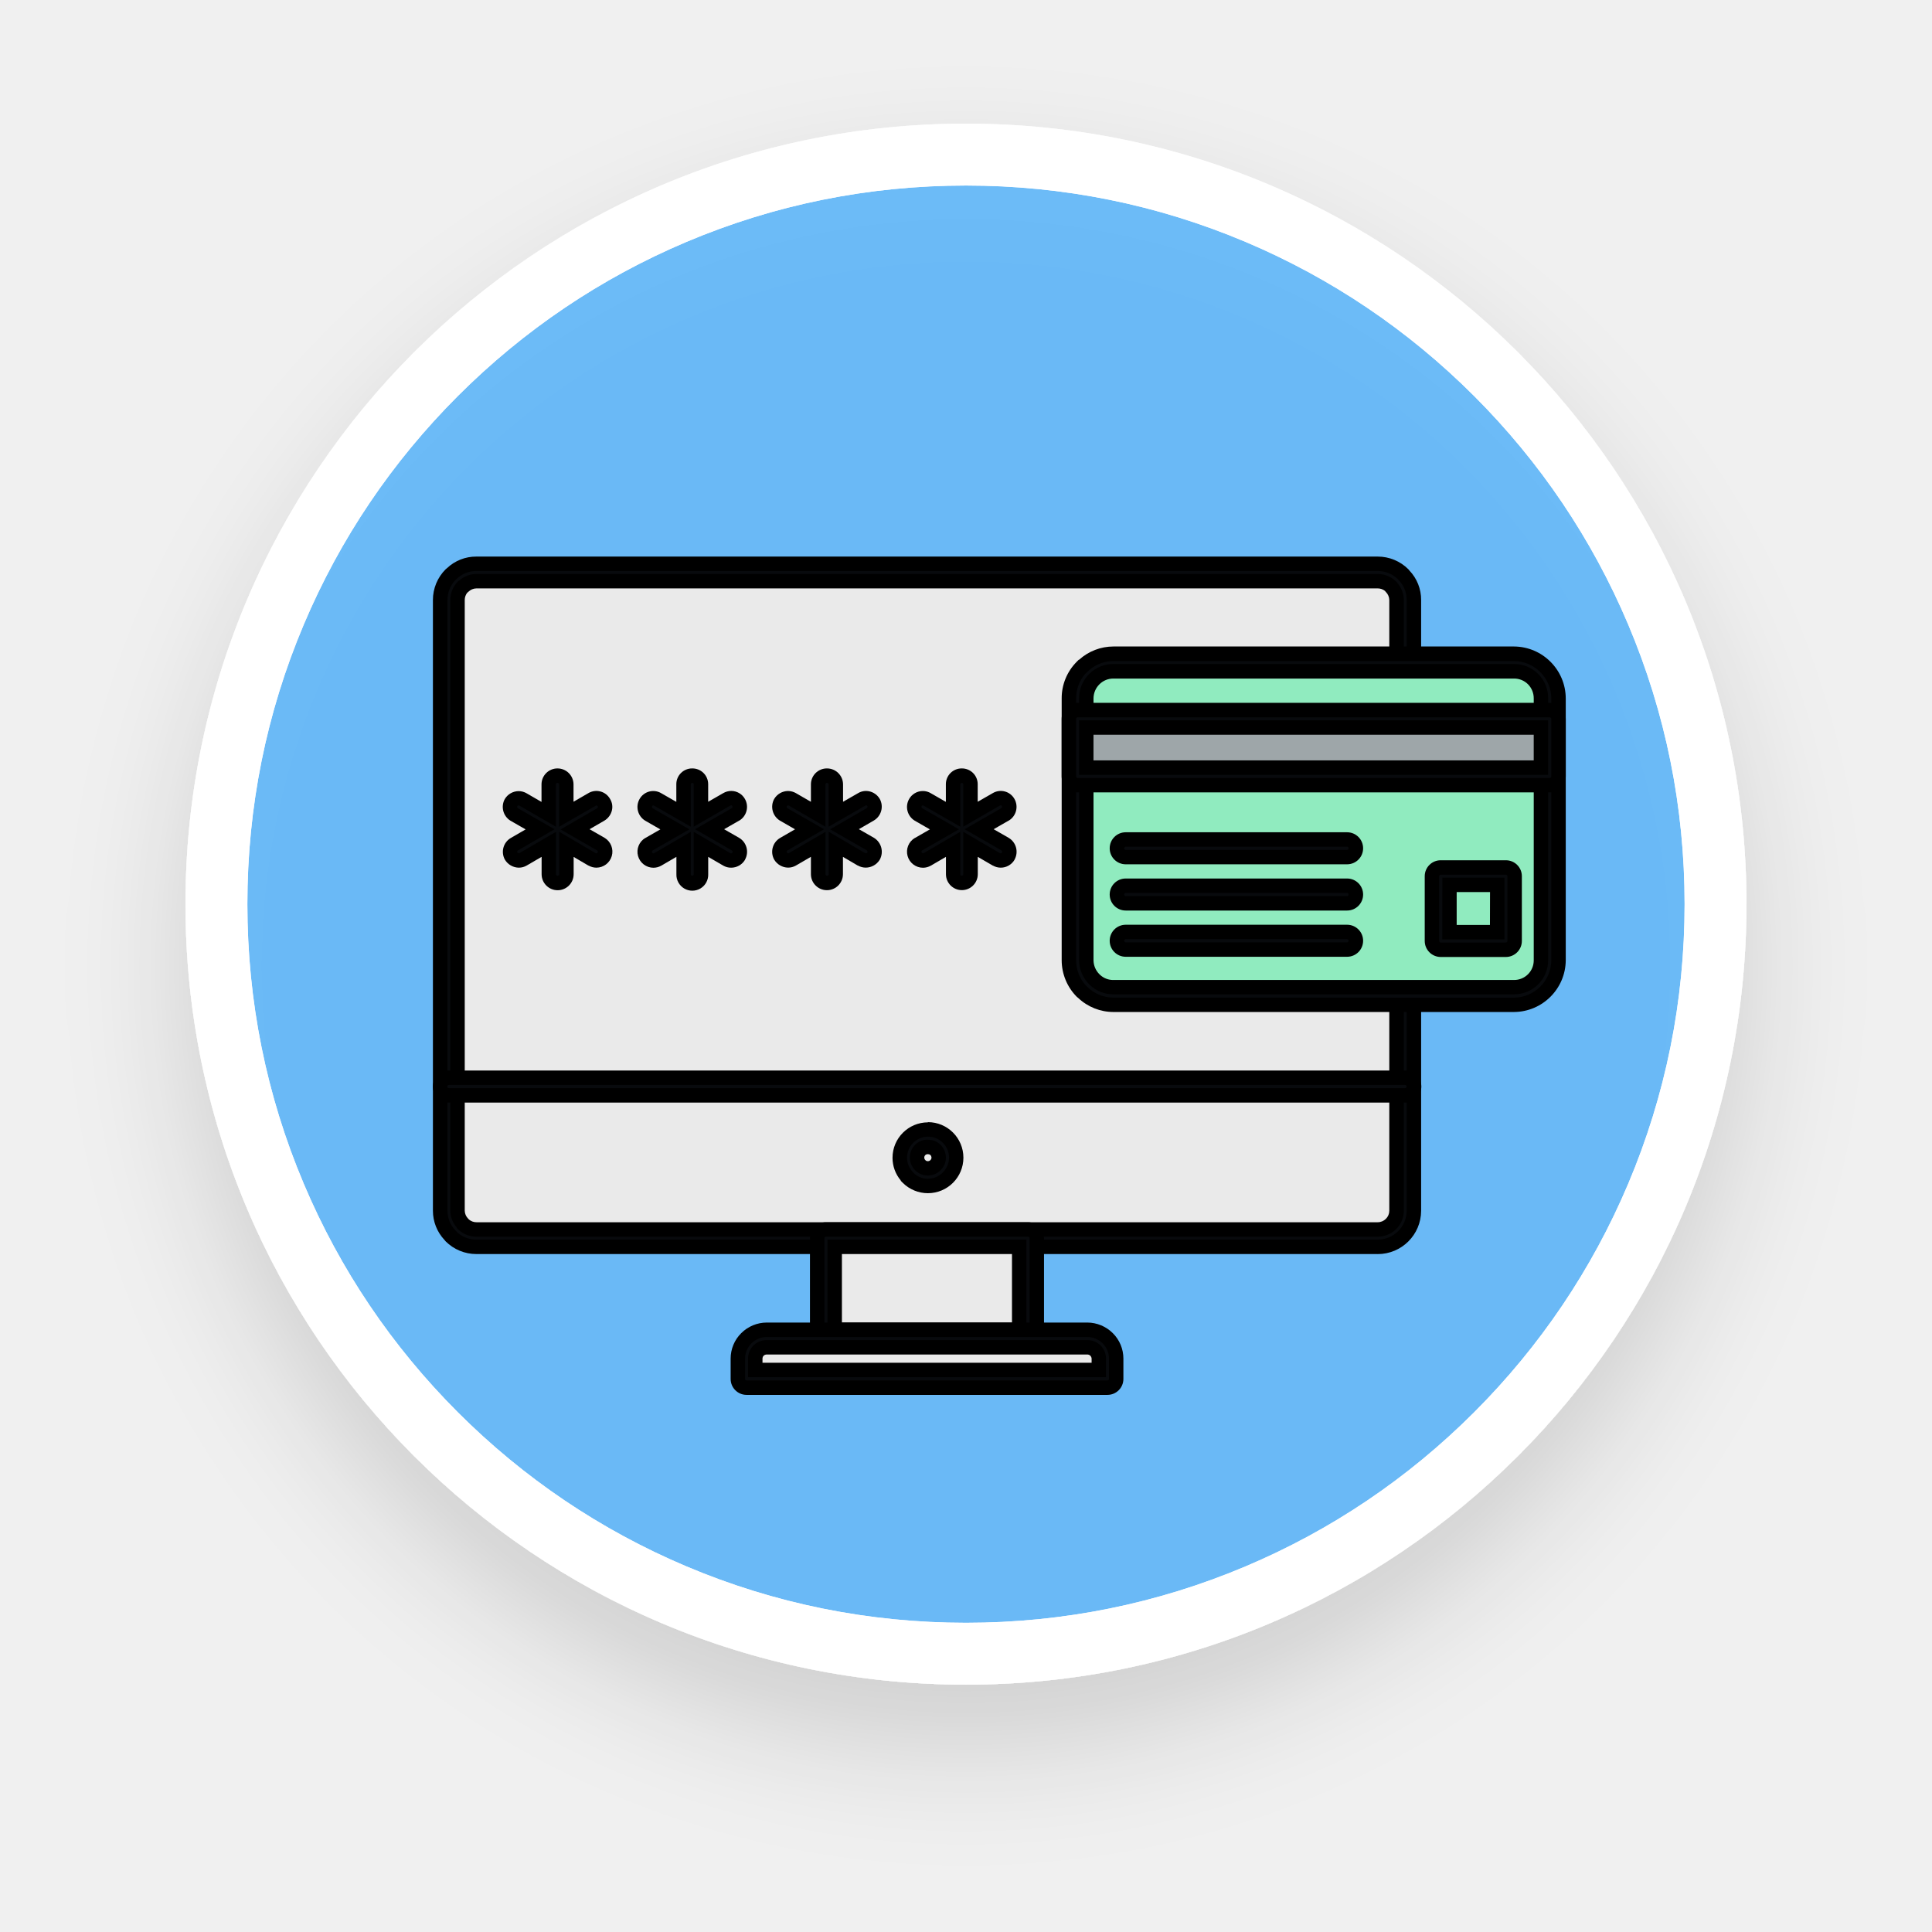
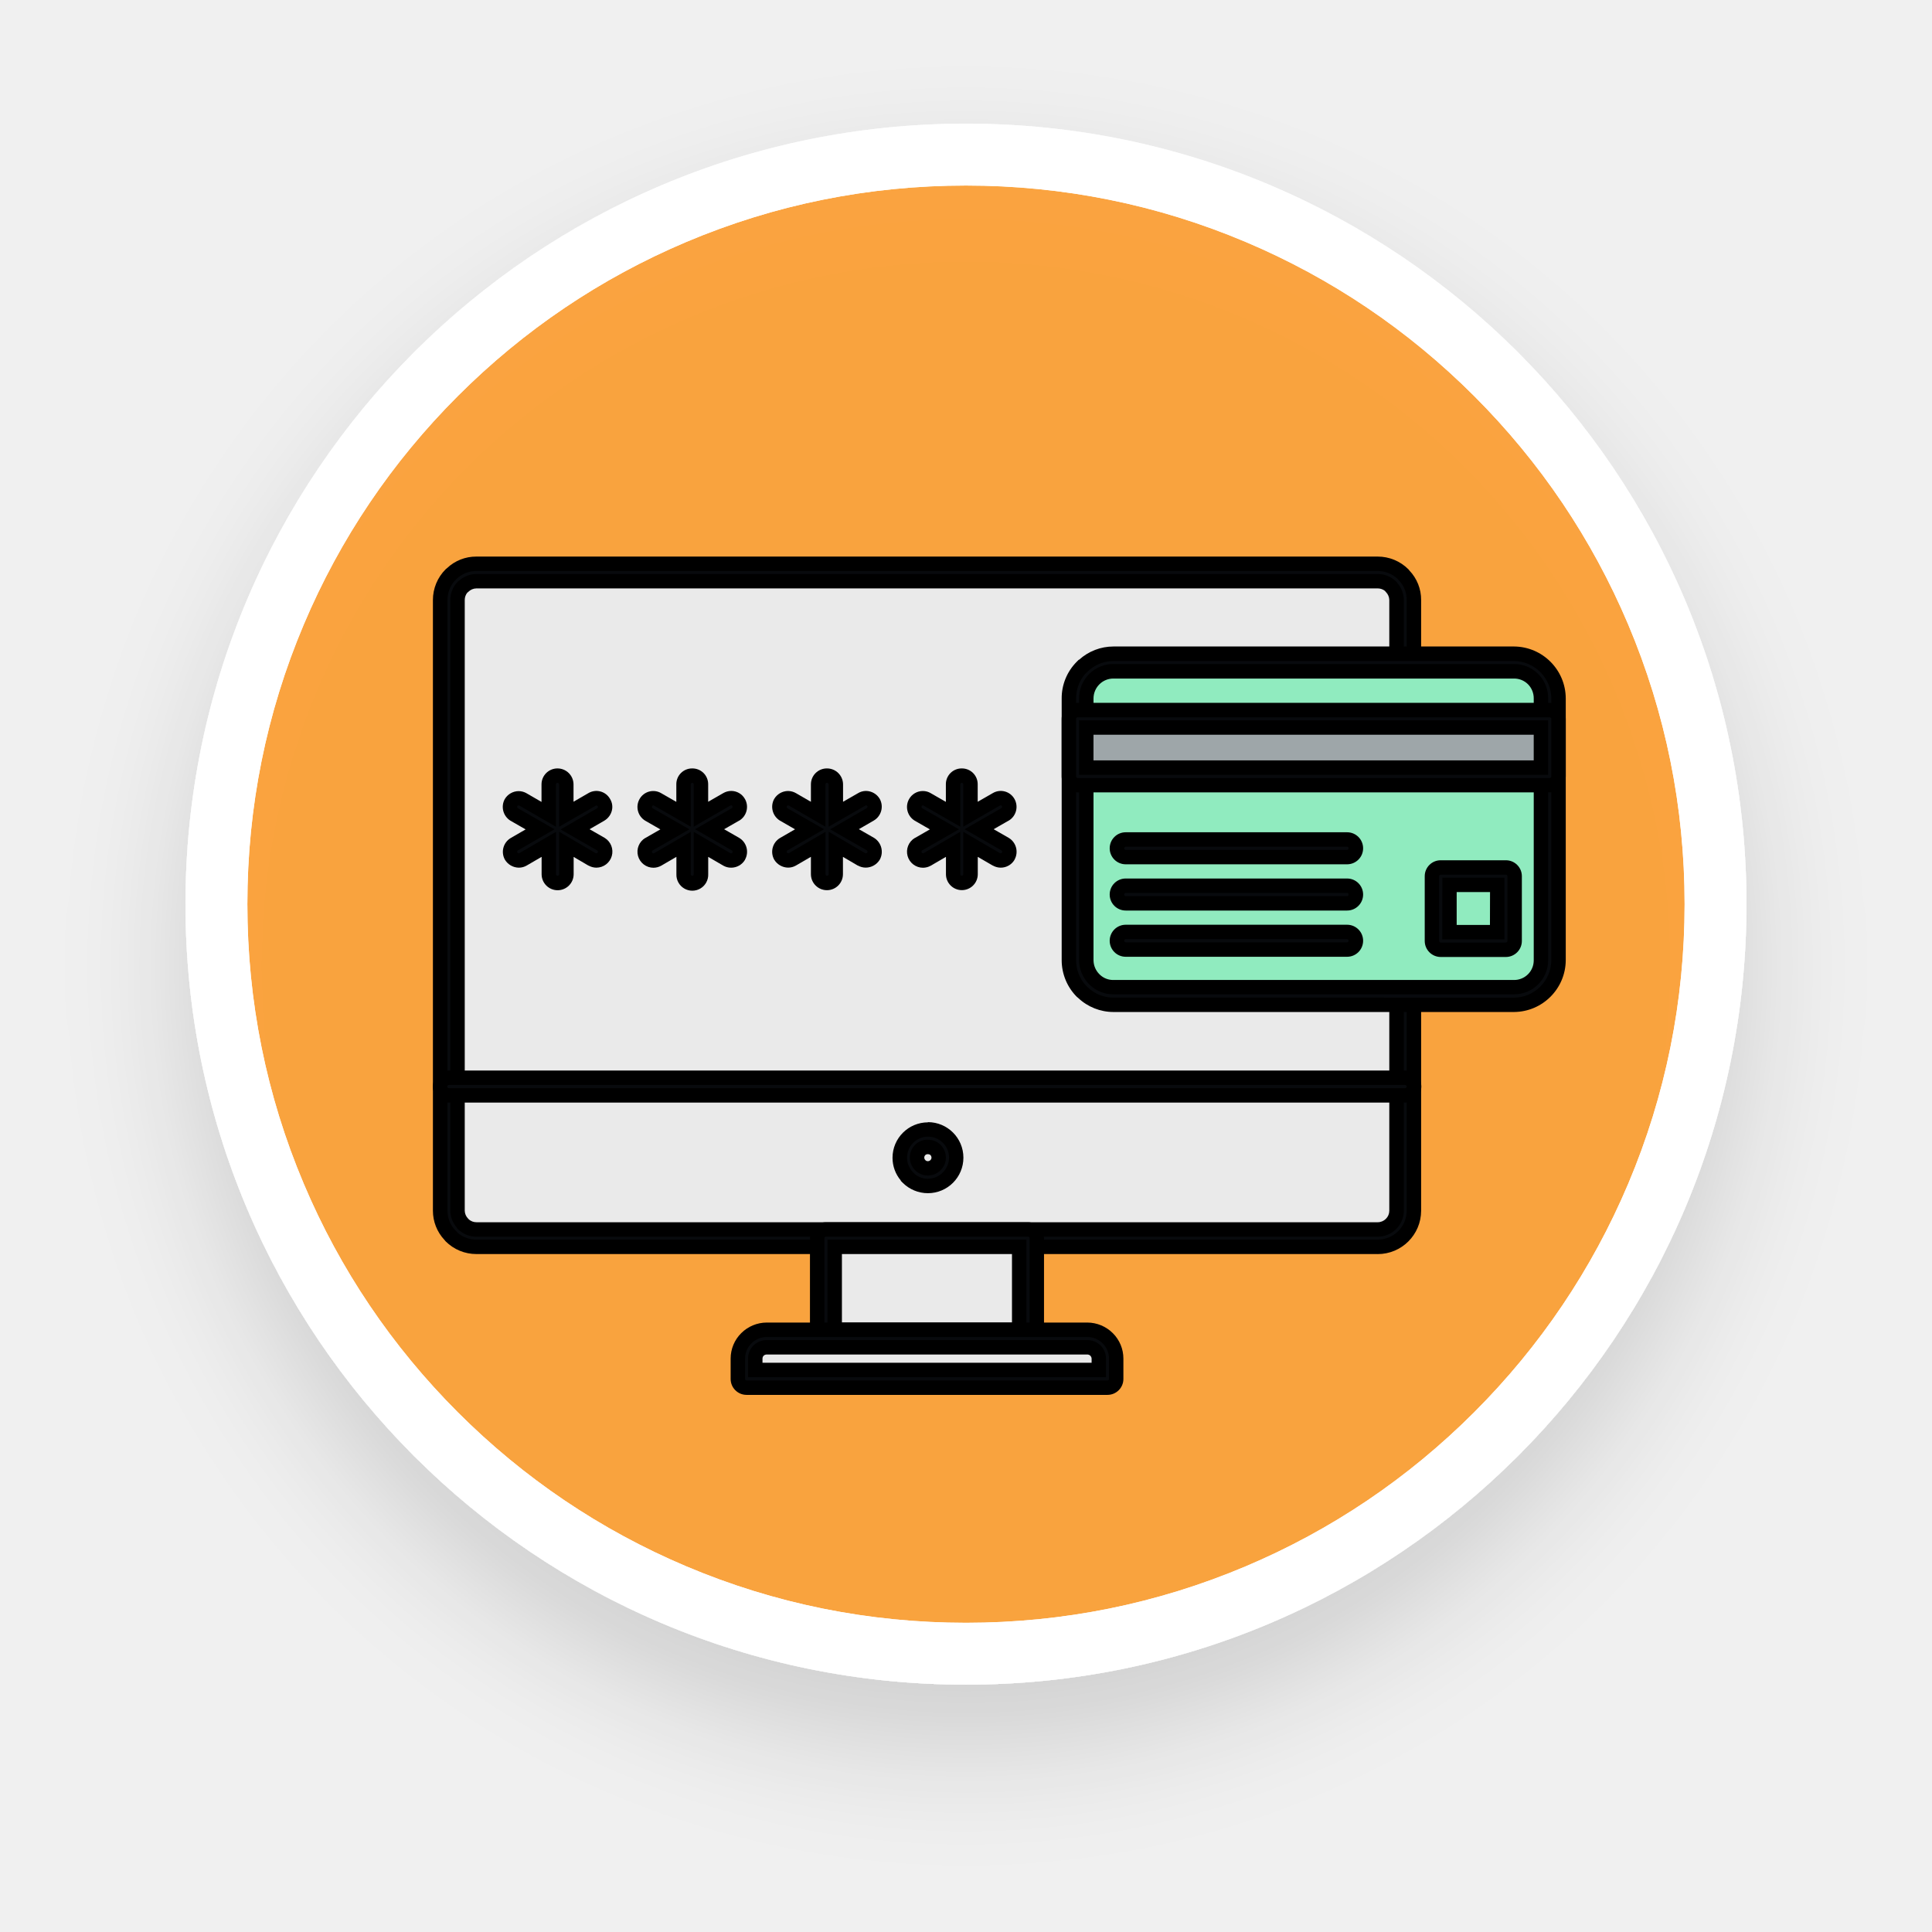
<svg xmlns="http://www.w3.org/2000/svg" width="93.722" height="93.723" viewBox="0 0 93.722 93.723">
  <defs>
-     <filter id="Trazado_874925" x="0" y="0" width="93.722" height="93.723" filterUnits="userSpaceOnUse">
+     <filter id="Path_874925" x="0" y="0" width="93.722" height="93.723" filterUnits="userSpaceOnUse">
      <feOffset dy="3" input="SourceAlpha" />
      <feGaussianBlur stdDeviation="3" result="blur" />
      <feFlood flood-opacity="0.161" />
      <feComposite operator="in" in2="blur" />
      <feComposite in="SourceGraphic" />
    </filter>
  </defs>
-   <g id="Grupo_1114777" data-name="Grupo 1114777" transform="translate(-1080.051 -13184)">
-     <g id="Grupo_1114791" data-name="Grupo 1114791">
-       <g id="Grupo_1112926" data-name="Grupo 1112926" transform="translate(1089.051 13190)">
-         <g id="Grupo_1109835" data-name="Grupo 1109835" transform="translate(0 0)">
-           <g id="Grupo_1107913" data-name="Grupo 1107913" transform="translate(0 0)">
-             <g transform="matrix(1, 0, 0, 1, -9, -6)" filter="url(#Trazado_874925)">
-               <g id="Trazado_874925-2" data-name="Trazado 874925" transform="translate(9 6)" fill="#5ab4f9" opacity="0.859">
+   <g id="Group_1114777" data-name="Group 1114777" transform="translate(-1080.051 -13184)">
+     <g id="Group_1114791" data-name="Group 1114791">
+       <g id="Group_1112926" data-name="Group 1112926" transform="translate(1089.051 13190)">
+         <g id="Group_1109835" data-name="Group 1109835" transform="translate(0 0)">
+           <g id="Group_1107913" data-name="Group 1107913" transform="translate(0 0)">
+             <g transform="matrix(1, 0, 0, 1, -9, -6)" filter="url(#Path_874925)">
+               <g id="Path_874925-2" data-name="Path 874925" transform="translate(9 6)" fill="#fd9826" opacity="0.859">
                <path d="M 37.861 74.223 C 32.952 74.223 28.19 73.261 23.708 71.366 C 19.378 69.534 15.49 66.912 12.15 63.573 C 8.81 60.233 6.188 56.344 4.357 52.014 C 2.461 47.533 1.5 42.771 1.5 37.861 C 1.5 32.952 2.461 28.19 4.357 23.708 C 6.188 19.378 8.81 15.49 12.15 12.15 C 15.49 8.81 19.378 6.188 23.708 4.357 C 28.19 2.461 32.952 1.5 37.861 1.5 C 42.77 1.5 47.532 2.461 52.014 4.357 C 56.344 6.188 60.232 8.81 63.572 12.15 C 66.912 15.49 69.534 19.378 71.365 23.708 C 73.261 28.19 74.222 32.952 74.222 37.861 C 74.222 42.771 73.261 47.533 71.365 52.014 C 69.534 56.344 66.912 60.233 63.572 63.573 C 60.232 66.912 56.344 69.534 52.014 71.366 C 47.532 73.261 42.77 74.223 37.861 74.223 Z" stroke="none" />
                <path d="M 37.861 3 C 33.153 3 28.588 3.921 24.292 5.738 C 20.142 7.494 16.413 10.008 13.211 13.211 C 10.008 16.413 7.494 20.142 5.738 24.292 C 3.921 28.588 3 33.154 3 37.861 C 3 42.569 3.921 47.134 5.738 51.43 C 7.494 55.581 10.008 59.309 13.211 62.512 C 16.413 65.715 20.142 68.229 24.292 69.984 C 28.588 71.801 33.153 72.723 37.861 72.723 C 42.569 72.723 47.134 71.801 51.43 69.984 C 55.58 68.229 59.309 65.715 62.511 62.512 C 65.714 59.309 68.228 55.581 69.984 51.43 C 71.801 47.134 72.722 42.569 72.722 37.861 C 72.722 33.154 71.801 28.588 69.984 24.292 C 68.228 20.142 65.714 16.413 62.511 13.211 C 59.309 10.008 55.58 7.494 51.43 5.738 C 47.134 3.921 42.569 3 37.861 3 M 37.861 7.62939453125e-06 C 58.771 7.62939453125e-06 75.722 16.951 75.722 37.861 L 75.722 37.861 C 75.722 58.772 58.771 75.723 37.861 75.723 C 16.951 75.723 -7.62939453125e-06 58.772 -7.62939453125e-06 37.861 L -7.62939453125e-06 37.861 C -7.62939453125e-06 16.951 16.951 7.62939453125e-06 37.861 7.62939453125e-06 Z" stroke="none" fill="#fff" />
              </g>
            </g>
-             <g id="Trazado_874923" data-name="Trazado 874923" transform="translate(0 0)" fill="none">
+             <g id="Path_874923" data-name="Path 874923" transform="translate(0 0)" fill="none">
              <path d="M37.861,0A37.861,37.861,0,0,1,75.722,37.861h0A37.861,37.861,0,1,1,0,37.861H0A37.861,37.861,0,0,1,37.861,0Z" stroke="none" />
              <path d="M 37.861 3 C 33.153 3 28.588 3.921 24.292 5.738 C 20.142 7.494 16.413 10.008 13.211 13.211 C 10.008 16.413 7.494 20.142 5.738 24.292 C 3.921 28.588 3 33.154 3 37.861 C 3 42.569 3.921 47.134 5.738 51.43 C 7.494 55.581 10.008 59.309 13.211 62.512 C 16.413 65.715 20.142 68.229 24.292 69.984 C 28.588 71.801 33.153 72.723 37.861 72.723 C 42.569 72.723 47.134 71.801 51.43 69.984 C 55.58 68.229 59.309 65.715 62.511 62.512 C 65.714 59.309 68.228 55.581 69.984 51.43 C 71.801 47.134 72.722 42.569 72.722 37.861 C 72.722 33.154 71.801 28.588 69.984 24.292 C 68.228 20.142 65.714 16.413 62.511 13.211 C 59.309 10.008 55.58 7.494 51.43 5.738 C 47.134 3.921 42.569 3 37.861 3 M 37.861 7.62939453125e-06 C 58.771 7.62939453125e-06 75.722 16.951 75.722 37.861 L 75.722 37.861 C 75.722 58.772 58.771 75.723 37.861 75.723 C 16.951 75.723 -7.62939453125e-06 58.772 -7.62939453125e-06 37.861 L -7.62939453125e-06 37.861 C -7.62939453125e-06 16.951 16.951 7.62939453125e-06 37.861 7.62939453125e-06 Z" stroke="none" fill="#fff" />
            </g>
          </g>
        </g>
      </g>
-       <g id="Grupo_1114790" data-name="Grupo 1114790" transform="translate(2917.351 1801.35)">
+       <g id="Group_1114790" data-name="Group 1114790" transform="translate(2917.351 1801.35)">
        <g id="Layer_x0020_1" transform="translate(-1815.949 11410)">
          <g id="_367500072">
-             <g id="Grupo_1114790-2" data-name="Grupo 1114790">
-               <path id="Trazado_907855" data-name="Trazado 907855" d="M87.4,62.912v9.053a1.339,1.339,0,0,1-1.337,1.327H42.337A1.333,1.333,0,0,1,41,71.965V42.337A1.335,1.335,0,0,1,42.337,41H86.058A1.335,1.335,0,0,1,87.4,42.337Z" transform="translate(-40.578 -40.578)" fill="#eaeaea" />
+             <g id="Group_1114790-2" data-name="Group 1114790">
+               <path id="Path_907855" data-name="Path 907855" d="M87.4,62.912v9.053a1.339,1.339,0,0,1-1.337,1.327H42.337A1.333,1.333,0,0,1,41,71.965V42.337A1.335,1.335,0,0,1,42.337,41H86.058A1.335,1.335,0,0,1,87.4,42.337Z" transform="translate(-40.578 -40.578)" fill="#eaeaea" />
              <path id="Trazado_907855_-_Contorno" data-name="Trazado 907855 - Contorno" d="M86.058,73.642H42.337a1.684,1.684,0,0,1-1.687-1.677V42.337a1.689,1.689,0,0,1,1.687-1.687H86.058a1.689,1.689,0,0,1,1.687,1.687V71.965A1.684,1.684,0,0,1,86.058,73.642ZM42.337,41.35a.988.988,0,0,0-.987.987V71.965a.983.983,0,0,0,.987.977H86.058a.983.983,0,0,0,.987-.977V42.337a.988.988,0,0,0-.987-.987Z" transform="translate(-40.578 -40.578)" />
-               <path id="Trazado_907856" data-name="Trazado 907856" d="M47.239,22.334v9.053a1.756,1.756,0,0,1-1.759,1.749H1.759a1.758,1.758,0,0,1-1.245-.514C.5,32.611.494,32.6.494,32.59A1.7,1.7,0,0,1,0,31.387V1.759A1.758,1.758,0,0,1,.514.514C.525.5.535.494.545.494A1.71,1.71,0,0,1,1.759,0H45.48a1.758,1.758,0,0,1,1.245.514c.01.01.01.021.021.031a1.71,1.71,0,0,1,.494,1.214ZM46.4,31.387V1.759a.913.913,0,0,0-.257-.628l-.01-.021A.909.909,0,0,0,45.48.844H1.759a.913.913,0,0,0-.628.257l-.021.01a.909.909,0,0,0-.267.648V31.387A.908.908,0,0,0,1.1,32l.01.021a.909.909,0,0,0,.648.267H45.48a.913.913,0,0,0,.916-.905Z" fill="#080a0d" />
+               <path id="Path_907856" data-name="Path 907856" d="M47.239,22.334v9.053a1.756,1.756,0,0,1-1.759,1.749H1.759a1.758,1.758,0,0,1-1.245-.514C.5,32.611.494,32.6.494,32.59A1.7,1.7,0,0,1,0,31.387V1.759A1.758,1.758,0,0,1,.514.514C.525.5.535.494.545.494A1.71,1.71,0,0,1,1.759,0H45.48a1.758,1.758,0,0,1,1.245.514c.01.01.01.021.021.031a1.71,1.71,0,0,1,.494,1.214ZM46.4,31.387V1.759a.913.913,0,0,0-.257-.628l-.01-.021A.909.909,0,0,0,45.48.844H1.759a.913.913,0,0,0-.628.257l-.021.01a.909.909,0,0,0-.267.648V31.387A.908.908,0,0,0,1.1,32l.01.021a.909.909,0,0,0,.648.267H45.48a.913.913,0,0,0,.916-.905Z" fill="#080a0d" />
              <path id="Trazado_907856_-_Contorno" data-name="Trazado 907856 - Contorno" d="M45.48,33.485H1.759a2.1,2.1,0,0,1-1.492-.617A.477.477,0,0,1,.21,32.8a2.067,2.067,0,0,1-.56-1.414V1.759A2.1,2.1,0,0,1,.267.267.477.477,0,0,1,.335.21,2.051,2.051,0,0,1,1.759-.35H45.48a2.1,2.1,0,0,1,1.492.617.39.39,0,0,1,.049.06,2.05,2.05,0,0,1,.568,1.432V31.387a2.106,2.106,0,0,1-2.109,2.1ZM.844,32.449a1.4,1.4,0,0,0,.915.336H45.48a1.406,1.406,0,0,0,1.409-1.4V1.759A1.354,1.354,0,0,0,46.5.793a.39.39,0,0,1-.047-.056A1.4,1.4,0,0,0,45.48.35H1.759A1.354,1.354,0,0,0,.793.741l-.1.1h0a1.4,1.4,0,0,0-.336.915V31.387a1.359,1.359,0,0,0,.391.956l.1.1Zm44.636.193H1.759a1.258,1.258,0,0,1-.9-.37l-.04-.04L.809,32.2a1.248,1.248,0,0,1-.315-.816V1.759a1.258,1.258,0,0,1,.37-.9L.9.823.933.809A1.263,1.263,0,0,1,1.759.494H45.48a1.258,1.258,0,0,1,.9.37l.04.04.015.029a1.263,1.263,0,0,1,.315.826V31.387a1.263,1.263,0,0,1-1.266,1.255ZM1.4,31.811a.563.563,0,0,0,.364.131H45.48a.562.562,0,0,0,.4-.165.55.55,0,0,0,.165-.39V1.759a.568.568,0,0,0-.163-.388l-.035-.037,0-.009a.563.563,0,0,0-.364-.131H1.759a.568.568,0,0,0-.388.163l-.037.035-.009,0a.563.563,0,0,0-.131.364V31.387a.56.56,0,0,0,.163.378l.035.037Z" />
-               <path id="Trazado_907857" data-name="Trazado 907857" d="M.422,2424.854a.427.427,0,0,1,0-.854h46.4a.427.427,0,0,1,0,.854Z" transform="translate(0 -2399.063)" fill="#080a0d" />
+               <path id="Path_907857" data-name="Path 907857" d="M.422,2424.854a.427.427,0,0,1,0-.854h46.4a.427.427,0,0,1,0,.854Z" transform="translate(0 -2399.063)" fill="#080a0d" />
              <path id="Trazado_907857_-_Contorno" data-name="Trazado 907857 - Contorno" d="M46.818,2425.2H.422a.773.773,0,0,1-.772-.772.778.778,0,0,1,.772-.782h46.4a.777.777,0,0,1,0,1.554Zm-46.4-.854a.077.077,0,0,0-.072.082.074.074,0,0,0,.072.072h46.4a.083.083,0,0,0,.072-.072.084.084,0,0,0-.072-.082Z" transform="translate(0 -2399.063)" />
-               <path id="Trazado_907858" data-name="Trazado 907858" d="M2168.368,2667a1.362,1.362,0,0,1,.967.4,1.346,1.346,0,0,1,.411.967,1.375,1.375,0,0,1-2.345.977v-.01a1.359,1.359,0,0,1-.4-.967,1.37,1.37,0,0,1,1.368-1.368Zm.37,1a.548.548,0,0,0-.741,0,.522.522,0,0,0,0,.741.506.506,0,0,0,.37.154.529.529,0,0,0,.37-.154.511.511,0,0,0,.155-.37A.549.549,0,0,0,2168.739,2668Z" transform="translate(-2144.707 -2639.564)" fill="#080a0d" />
+               <path id="Path_907858" data-name="Path 907858" d="M2168.368,2667a1.362,1.362,0,0,1,.967.4,1.346,1.346,0,0,1,.411.967,1.375,1.375,0,0,1-2.345.977v-.01a1.359,1.359,0,0,1-.4-.967,1.37,1.37,0,0,1,1.368-1.368Zm.37,1a.548.548,0,0,0-.741,0,.522.522,0,0,0,0,.741.506.506,0,0,0,.37.154.529.529,0,0,0,.37-.154.511.511,0,0,0,.155-.37A.549.549,0,0,0,2168.739,2668Z" transform="translate(-2144.707 -2639.564)" fill="#080a0d" />
              <path id="Trazado_907858_-_Contorno" data-name="Trazado 907858 - Contorno" d="M2168.368,2666.65a1.723,1.723,0,0,1,0,3.447,1.729,1.729,0,0,1-1.215-.5l-.1-.1v-.019a1.7,1.7,0,0,1-.4-1.1,1.72,1.72,0,0,1,1.718-1.718Zm0,2.747a1.037,1.037,0,0,0,1.028-1.028,1,1,0,0,0-.3-.715l0,0a1.012,1.012,0,0,0-.72-.3,1.019,1.019,0,0,0-1.018,1.018,1.011,1.011,0,0,0,.3.719l.091.091A1.026,1.026,0,0,0,2168.368,2669.4Zm0-1.893a.864.864,0,0,1,.618.247l.012.013a.9.9,0,0,1,.245.6.858.858,0,0,1-.257.618.88.88,0,0,1-.618.257.858.858,0,0,1-.618-.256.872.872,0,0,1,0-1.236A.864.864,0,0,1,2168.368,2667.5Zm.118.737a.183.183,0,0,0-.118-.037.176.176,0,0,0-.123.042.172.172,0,0,0,0,.246.156.156,0,0,0,.123.052.179.179,0,0,0,.123-.052.162.162,0,0,0,.052-.123A.188.188,0,0,0,2168.486,2668.24Z" transform="translate(-2144.707 -2639.564)" />
-               <path id="Trazado_907859" data-name="Trazado 907859" d="M330.657,999.422a.427.427,0,0,1,.854,0v1.451l1.245-.72a.411.411,0,0,1,.576.154.415.415,0,0,1-.154.576l-1.245.72,1.255.72a.429.429,0,0,1-.432.741l-1.245-.73v1.451a.427.427,0,0,1-.854,0v-1.451l-1.255.73a.424.424,0,0,1-.412-.741l1.245-.72-1.255-.72a.433.433,0,0,1-.154-.576.425.425,0,0,1,.586-.154l1.245.72Z" transform="translate(-325.39 -988.723)" fill="#080a0d" />
+               <path id="Path_907859" data-name="Path 907859" d="M330.657,999.422a.427.427,0,0,1,.854,0v1.451l1.245-.72a.411.411,0,0,1,.576.154.415.415,0,0,1-.154.576l-1.245.72,1.255.72a.429.429,0,0,1-.432.741l-1.245-.73v1.451a.427.427,0,0,1-.854,0v-1.451l-1.255.73a.424.424,0,0,1-.412-.741l1.245-.72-1.255-.72a.433.433,0,0,1-.154-.576.425.425,0,0,1,.586-.154l1.245.72Z" transform="translate(-325.39 -988.723)" fill="#080a0d" />
              <path id="Trazado_907859_-_Contorno" data-name="Trazado 907859 - Contorno" d="M331.079,998.65a.778.778,0,0,1,.782.772v.844l.717-.415a.761.761,0,0,1,1.055.278.739.739,0,0,1,.089.561.794.794,0,0,1-.364.493l0,0-.719.416.741.425a.779.779,0,0,1-.41,1.44.786.786,0,0,1-.377-.1l-.008,0-.718-.421v.839a.777.777,0,0,1-1.554,0v-.842l-.729.424a.751.751,0,0,1-.376.1.8.8,0,0,1-.676-.388l0,0a.78.78,0,0,1,.287-1.052l0,0,.719-.416-.741-.425a.787.787,0,0,1-.27-1.047l0,0a.789.789,0,0,1,.671-.385.77.77,0,0,1,.393.109l.717.415v-.844A.773.773,0,0,1,331.079,998.65Zm.082,2.829v-2.057a.077.077,0,0,0-.082-.072.074.074,0,0,0-.072.072v2.057l-1.775-1.027a.075.075,0,0,0-.1.031.087.087,0,0,0,.035.1l1.773,1.018-1.767,1.022a.082.082,0,0,0-.041.1.092.092,0,0,0,.074.045.048.048,0,0,0,.025-.006l1.78-1.036v2.059a.074.074,0,0,0,.072.072.077.077,0,0,0,.082-.072v-2.062l1.766,1.036a.082.082,0,0,0,.038.009.075.075,0,0,0,.064-.033l0,0a.08.08,0,0,0-.027-.108l-1.773-1.017,1.767-1.023a.089.089,0,0,0,.042-.054.041.041,0,0,0,0-.034l-.011-.018a.061.061,0,0,0-.054-.034.068.068,0,0,0-.036.011l0,0Z" transform="translate(-325.39 -988.723)" />
-               <path id="Trazado_907860" data-name="Trazado 907860" d="M966.443,999.422a.422.422,0,0,1,.844,0v1.451l1.255-.72a.411.411,0,0,1,.576.154.424.424,0,0,1-.154.576l-1.255.72,1.255.72a.426.426,0,0,1-.422.741l-1.255-.73v1.451a.422.422,0,0,1-.844,0v-1.451l-1.255.73a.426.426,0,0,1-.422-.741l1.255-.72-1.255-.72a.424.424,0,0,1-.154-.576.411.411,0,0,1,.576-.154l1.255.72Z" transform="translate(-954.633 -988.723)" fill="#080a0d" />
+               <path id="Path_907860" data-name="Path 907860" d="M966.443,999.422a.422.422,0,0,1,.844,0v1.451l1.255-.72a.411.411,0,0,1,.576.154.424.424,0,0,1-.154.576l-1.255.72,1.255.72a.426.426,0,0,1-.422.741l-1.255-.73v1.451a.422.422,0,0,1-.844,0v-1.451l-1.255.73a.426.426,0,0,1-.422-.741l1.255-.72-1.255-.72a.424.424,0,0,1-.154-.576.411.411,0,0,1,.576-.154l1.255.72Z" transform="translate(-954.633 -988.723)" fill="#080a0d" />
              <path id="Trazado_907860_-_Contorno" data-name="Trazado 907860 - Contorno" d="M966.864,998.65a.764.764,0,0,1,.772.772v.846l.728-.418a.77.77,0,0,1,.392-.108.762.762,0,0,1,.665.393.778.778,0,0,1-.279,1.048l-.006,0-.726.417.732.42a.785.785,0,0,1,.281,1.055l0,.007a.779.779,0,0,1-.675.383.758.758,0,0,1-.38-.1l-.73-.425v.842a.772.772,0,1,1-1.543,0v-.842l-.736.428a.781.781,0,0,1-.375.1.777.777,0,0,1-.4-1.444l.006,0,.726-.417-.732-.42a.778.778,0,0,1-.279-1.048.761.761,0,0,1,1.057-.285l.729.418v-.846A.764.764,0,0,1,966.864,998.65Zm.072,2.827v-2.055a.072.072,0,0,0-.144,0v2.055l-1.785-1.024a.069.069,0,0,0-.036-.011.061.061,0,0,0-.054.034l0,.007a.074.074,0,0,0,.029.1l1.78,1.022-1.78,1.021a.074.074,0,0,0-.029.1l0,.007a.07.07,0,0,0,.063.037.078.078,0,0,0,.036-.009l1.776-1.034v2.059a.072.072,0,0,0,.144,0v-2.059l1.781,1.037a.059.059,0,0,0,.028.006.086.086,0,0,0,.067-.031.084.084,0,0,0-.028-.112L967,1001.6l1.78-1.021a.074.074,0,0,0,.03-.1l0-.007a.061.061,0,0,0-.054-.034.069.069,0,0,0-.036.011l-.006,0Z" transform="translate(-954.633 -988.723)" />
-               <path id="Trazado_907861" data-name="Trazado 907861" d="M1601.657,999.422a.427.427,0,0,1,.854,0v1.451l1.255-.72a.415.415,0,0,1,.576.154.428.428,0,0,1-.165.576l-1.245.72,1.255.72a.429.429,0,0,1-.432.741l-1.245-.73v1.451a.427.427,0,0,1-.854,0v-1.451l-1.255.73a.424.424,0,0,1-.411-.741l1.245-.72-1.255-.72a.433.433,0,0,1-.154-.576.425.425,0,0,1,.586-.154l1.245.72Z" transform="translate(-1583.315 -988.723)" fill="#080a0d" />
+               <path id="Path_907861" data-name="Path 907861" d="M1601.657,999.422a.427.427,0,0,1,.854,0v1.451l1.255-.72a.415.415,0,0,1,.576.154.428.428,0,0,1-.165.576l-1.245.72,1.255.72a.429.429,0,0,1-.432.741l-1.245-.73v1.451a.427.427,0,0,1-.854,0v-1.451l-1.255.73a.424.424,0,0,1-.411-.741l1.245-.72-1.255-.72a.433.433,0,0,1-.154-.576.425.425,0,0,1,.586-.154l1.245.72Z" transform="translate(-1583.315 -988.723)" fill="#080a0d" />
              <path id="Trazado_907861_-_Contorno" data-name="Trazado 907861 - Contorno" d="M1602.079,998.65a.778.778,0,0,1,.782.772v.846l.725-.416a.74.74,0,0,1,.388-.11.786.786,0,0,1,.667.385l0,0a.781.781,0,0,1-.288,1.051l-.724.419.741.425a.794.794,0,0,1,.274,1.051l-.011.018a.8.8,0,0,1-.673.371.786.786,0,0,1-.378-.1l-.008,0-.718-.421v.839a.777.777,0,0,1-1.554,0v-.842l-.729.424a.751.751,0,0,1-.376.1.8.8,0,0,1-.676-.388l0,0a.78.78,0,0,1,.287-1.052l.724-.419-.741-.426a.787.787,0,0,1-.27-1.047l0,0a.788.788,0,0,1,.67-.385.77.77,0,0,1,.393.109l.718.415v-.844A.772.772,0,0,1,1602.079,998.65Zm.082,2.827v-2.055a.077.077,0,0,0-.082-.072.074.074,0,0,0-.072.072v2.057l-1.775-1.027a.075.075,0,0,0-.1.031.087.087,0,0,0,.035.1l1.773,1.017-1.767,1.022a.082.082,0,0,0-.041.1.092.092,0,0,0,.074.045.048.048,0,0,0,.025-.006l1.78-1.036v2.059a.074.074,0,0,0,.072.072.077.077,0,0,0,.082-.072v-2.062l1.766,1.036a.083.083,0,0,0,.038.009.1.1,0,0,0,.075-.036.1.1,0,0,0-.035-.11l-1.773-1.017,1.767-1.023a.082.082,0,0,0,.041-.1.083.083,0,0,0-.066-.042.038.038,0,0,0-.022.006l-.013.008Z" transform="translate(-1583.315 -988.723)" />
-               <path id="Trazado_907862" data-name="Trazado 907862" d="M2237.442,999.422a.422.422,0,0,1,.844,0v1.451l1.255-.72a.411.411,0,0,1,.576.154.424.424,0,0,1-.154.576l-1.255.72,1.255.72a.434.434,0,0,1,.154.586.428.428,0,0,1-.576.154l-1.255-.73v1.451a.422.422,0,0,1-.844,0v-1.451l-1.255.73a.426.426,0,0,1-.422-.741l1.255-.72-1.255-.72a.424.424,0,0,1-.154-.576.413.413,0,0,1,.576-.154l1.255.72Z" transform="translate(-2212.558 -988.723)" fill="#080a0d" />
+               <path id="Path_907862" data-name="Path 907862" d="M2237.442,999.422a.422.422,0,0,1,.844,0v1.451l1.255-.72a.411.411,0,0,1,.576.154.424.424,0,0,1-.154.576l-1.255.72,1.255.72a.434.434,0,0,1,.154.586.428.428,0,0,1-.576.154l-1.255-.73v1.451a.422.422,0,0,1-.844,0v-1.451l-1.255.73a.426.426,0,0,1-.422-.741l1.255-.72-1.255-.72a.424.424,0,0,1-.154-.576.413.413,0,0,1,.576-.154l1.255.72Z" transform="translate(-2212.558 -988.723)" fill="#080a0d" />
              <path id="Trazado_907862_-_Contorno" data-name="Trazado 907862 - Contorno" d="M2237.864,998.65a.764.764,0,0,1,.772.772v.846l.728-.418a.761.761,0,0,1,1.057.284.779.779,0,0,1-.279,1.048l-.006,0-.726.417.732.42a.785.785,0,0,1,.281,1.055l0,.007a.775.775,0,0,1-.67.383.786.786,0,0,1-.377-.1l-.007,0-.729-.424v.842a.772.772,0,0,1-1.544,0v-.842l-.736.428a.782.782,0,0,1-.375.1.777.777,0,0,1-.4-1.444l.006,0,.726-.417-.732-.42a.778.778,0,0,1-.279-1.048.766.766,0,0,1,.67-.393.743.743,0,0,1,.391.11l.725.416v-.846A.764.764,0,0,1,2237.864,998.65Zm.072,2.827v-2.055a.072.072,0,0,0-.144,0v2.055l-1.792-1.029a.043.043,0,0,0-.024-.007.068.068,0,0,0-.059.034l0,.006a.074.074,0,0,0,.029.1l1.781,1.022-1.78,1.021a.074.074,0,0,0-.03.1l0,.006a.07.07,0,0,0,.063.037.08.08,0,0,0,.036-.009l1.776-1.034v2.059a.068.068,0,0,0,.072.072.067.067,0,0,0,.072-.072v-2.059l1.776,1.034a.082.082,0,0,0,.038.009.076.076,0,0,0,.063-.03.084.084,0,0,0-.028-.113L2238,1001.6l1.78-1.021a.074.074,0,0,0,.03-.1l0-.007a.06.06,0,0,0-.053-.034.07.07,0,0,0-.036.011l-.006,0Z" transform="translate(-2212.558 -988.723)" />
-               <path id="Trazado_907863" data-name="Trazado 907863" d="M3028.9,467.739a1.741,1.741,0,0,0-1.728-1.739h-19.433a1.743,1.743,0,0,0-1.739,1.739v12.7a1.743,1.743,0,0,0,1.739,1.739h19.433a1.741,1.741,0,0,0,1.728-1.739Z" transform="translate(-2975.076 -461.206)" fill="#90ebbf" />
+               <path id="Path_907863" data-name="Path 907863" d="M3028.9,467.739a1.741,1.741,0,0,0-1.728-1.739h-19.433a1.743,1.743,0,0,0-1.739,1.739v12.7a1.743,1.743,0,0,0,1.739,1.739h19.433a1.741,1.741,0,0,0,1.728-1.739Z" transform="translate(-2975.076 -461.206)" fill="#90ebbf" />
              <path id="Trazado_907863_-_Contorno" data-name="Trazado 907863 - Contorno" d="M3007.739,465.65h19.433a2.086,2.086,0,0,1,2.078,2.089v12.7a2.086,2.086,0,0,1-2.078,2.089h-19.433a2.091,2.091,0,0,1-2.089-2.089v-12.7A2.091,2.091,0,0,1,3007.739,465.65Zm19.433,16.182a1.385,1.385,0,0,0,1.378-1.389v-12.7a1.385,1.385,0,0,0-1.378-1.389h-19.433a1.39,1.39,0,0,0-1.389,1.389v12.7a1.39,1.39,0,0,0,1.389,1.389Z" transform="translate(-2975.076 -461.206)" />
-               <path id="Trazado_907864" data-name="Trazado 907864" d="M2987.9,426.171a1.3,1.3,0,0,0-1.307-1.317H2967.16a1.306,1.306,0,0,0-.926.381,1.321,1.321,0,0,0-.391.936v12.7a1.315,1.315,0,0,0,.391.926l.021.021a1.284,1.284,0,0,0,.905.36h19.433a1.3,1.3,0,0,0,1.307-1.306Zm.216-1.533a2.17,2.17,0,0,1,.638,1.533v12.7a2.178,2.178,0,0,1-2.16,2.16H2967.16a2.141,2.141,0,0,1-1.5-.617c-.01,0-.021-.01-.031-.021a2.156,2.156,0,0,1-.627-1.523v-12.7a2.162,2.162,0,0,1,.627-1.533h.01a2.146,2.146,0,0,1,1.522-.638h19.433A2.164,2.164,0,0,1,2988.115,424.638Z" transform="translate(-2934.498 -419.638)" fill="#080a0d" />
+               <path id="Path_907864" data-name="Path 907864" d="M2987.9,426.171a1.3,1.3,0,0,0-1.307-1.317H2967.16a1.306,1.306,0,0,0-.926.381,1.321,1.321,0,0,0-.391.936v12.7a1.315,1.315,0,0,0,.391.926l.021.021a1.284,1.284,0,0,0,.905.36h19.433a1.3,1.3,0,0,0,1.307-1.306Zm.216-1.533a2.17,2.17,0,0,1,.638,1.533v12.7a2.178,2.178,0,0,1-2.16,2.16H2967.16a2.141,2.141,0,0,1-1.5-.617c-.01,0-.021-.01-.031-.021a2.156,2.156,0,0,1-.627-1.523v-12.7a2.162,2.162,0,0,1,.627-1.533h.01a2.146,2.146,0,0,1,1.522-.638h19.433A2.164,2.164,0,0,1,2988.115,424.638Z" transform="translate(-2934.498 -419.638)" fill="#080a0d" />
              <path id="Trazado_907864_-_Contorno" data-name="Trazado 907864 - Contorno" d="M2967.16,423.65h19.433a2.528,2.528,0,0,1,2.51,2.521v12.7a2.528,2.528,0,0,1-2.51,2.51H2967.16a2.491,2.491,0,0,1-1.71-.682.467.467,0,0,1-.067-.055,2.523,2.523,0,0,1-.733-1.773v-12.7a2.5,2.5,0,0,1,.73-1.78l.1-.1h.017A2.483,2.483,0,0,1,2967.16,423.65Zm19.433,17.036a1.828,1.828,0,0,0,1.81-1.81v-12.7a1.828,1.828,0,0,0-1.81-1.821H2967.16a1.794,1.794,0,0,0-1.275.535l-.105.1a1.808,1.808,0,0,0-.43,1.183v12.7a1.819,1.819,0,0,0,.448,1.193h0l.1.1a1.8,1.8,0,0,0,1.258.518ZM2967.16,424.5h19.433a1.65,1.65,0,0,1,1.657,1.667v12.7a1.65,1.65,0,0,1-1.657,1.656H2967.16a1.635,1.635,0,0,1-1.153-.463l-.021-.021a1.675,1.675,0,0,1-.493-1.173v-12.7a1.665,1.665,0,0,1,.493-1.184A1.647,1.647,0,0,1,2967.16,424.5Zm19.433,15.328a.95.95,0,0,0,.957-.956v-12.7a.964.964,0,0,0-.278-.689.951.951,0,0,0-.678-.278H2967.16a.951.951,0,0,0-.678.278.969.969,0,0,0-.288.689v12.7a.97.97,0,0,0,.288.678l.021.021a.931.931,0,0,0,.657.257Z" transform="translate(-2934.498 -419.638)" />
            </g>
-             <path id="Trazado_907865" data-name="Trazado 907865" d="M3006,733.8V731h22.9v2.8Z" transform="translate(-2975.076 -723.48)" fill="#9ea6a9" fill-rule="evenodd" />
+             <path id="Path_907865" data-name="Path 907865" d="M3006,733.8V731h22.9v2.8Z" transform="translate(-2975.076 -723.48)" fill="#9ea6a9" fill-rule="evenodd" />
            <path id="Trazado_907865_-_Contorno" data-name="Trazado 907865 - Contorno" d="M3029.25,734.148h-23.6v-3.5h23.6Zm-22.9-.7h22.2v-2.1h-22.2Z" transform="translate(-2975.076 -723.48)" />
-             <path id="Trazado_907866" data-name="Trazado 907866" d="M2965,693.22v-2.8a.424.424,0,0,1,.422-.422h22.9a.433.433,0,0,1,.432.422v2.8a.433.433,0,0,1-.432.422h-22.9A.424.424,0,0,1,2965,693.22Zm.844-2.376v1.944H2987.9v-1.944Z" transform="translate(-2934.498 -682.902)" fill="#080a0d" />
+             <path id="Path_907866" data-name="Path 907866" d="M2965,693.22v-2.8a.424.424,0,0,1,.422-.422h22.9a.433.433,0,0,1,.432.422v2.8a.433.433,0,0,1-.432.422h-22.9A.424.424,0,0,1,2965,693.22Zm.844-2.376v1.944H2987.9v-1.944Z" transform="translate(-2934.498 -682.902)" fill="#080a0d" />
            <path id="Trazado_907866_-_Contorno" data-name="Trazado 907866 - Contorno" d="M2988.321,693.992h-22.9a.773.773,0,0,1-.772-.772v-2.8a.773.773,0,0,1,.772-.772h22.9a.787.787,0,0,1,.782.772v2.8A.787.787,0,0,1,2988.321,693.992Zm-22.9-3.642a.074.074,0,0,0-.072.072v2.8a.074.074,0,0,0,.072.072h22.9a.083.083,0,0,0,.082-.072v-2.8a.084.084,0,0,0-.082-.072Zm22.828,2.788h-22.756v-2.644h22.756Zm-22.056-.7h21.356v-1.244h-21.356Z" transform="translate(-2934.498 -682.902)" />
-             <path id="Trazado_907867" data-name="Trazado 907867" d="M4677.422,1432h3.168a.424.424,0,0,1,.422.422v3.138a.433.433,0,0,1-.422.432h-3.168a.433.433,0,0,1-.422-.432v-3.138A.424.424,0,0,1,4677.422,1432Zm2.746.844h-2.314v2.294h2.314Z" transform="translate(-4628.886 -1417.268)" fill="#080a0d" />
+             <path id="Path_907867" data-name="Path 907867" d="M4677.422,1432h3.168a.424.424,0,0,1,.422.422v3.138a.433.433,0,0,1-.422.432h-3.168a.433.433,0,0,1-.422-.432v-3.138A.424.424,0,0,1,4677.422,1432Zm2.746.844h-2.314v2.294h2.314Z" transform="translate(-4628.886 -1417.268)" fill="#080a0d" />
            <path id="Trazado_907867_-_Contorno" data-name="Trazado 907867 - Contorno" d="M4677.422,1431.65h3.168a.773.773,0,0,1,.772.772v3.138a.778.778,0,0,1-.772.782h-3.168a.778.778,0,0,1-.772-.782v-3.138A.773.773,0,0,1,4677.422,1431.65Zm3.168,3.992a.084.084,0,0,0,.072-.082v-3.138a.074.074,0,0,0-.072-.072h-3.168a.074.074,0,0,0-.072.072v3.138a.084.084,0,0,0,.072.082Zm-3.086-3.148h3.015v2.994H4677.5Zm2.314.7H4678.2v1.594h1.614Z" transform="translate(-4628.886 -1417.268)" />
-             <path id="Trazado_907868" data-name="Trazado 907868" d="M3192.421,1300.854a.427.427,0,0,1,0-.854h10.74a.427.427,0,0,1,0,.854Zm0,4.485a.427.427,0,0,1,0-.854h10.74a.427.427,0,0,1,0,.854Zm0-2.243a.427.427,0,0,1,0-.854h10.74a.427.427,0,0,1,0,.854Z" transform="translate(-3159.163 -1286.626)" fill="#080a0d" />
+             <path id="Path_907868" data-name="Path 907868" d="M3192.421,1300.854a.427.427,0,0,1,0-.854h10.74a.427.427,0,0,1,0,.854Zm0,4.485a.427.427,0,0,1,0-.854h10.74a.427.427,0,0,1,0,.854Zm0-2.243a.427.427,0,0,1,0-.854h10.74a.427.427,0,0,1,0,.854Z" transform="translate(-3159.163 -1286.626)" fill="#080a0d" />
            <path id="Trazado_907868_-_Contorno" data-name="Trazado 907868 - Contorno" d="M3192.421,1299.65h10.74a.777.777,0,0,1,0,1.554h-10.74a.777.777,0,0,1,0-1.554Zm10.74.854a.074.074,0,0,0,.072-.072.077.077,0,0,0-.072-.082h-10.74a.077.077,0,0,0-.071.082.073.073,0,0,0,.071.072Zm-10.74,1.389h10.74a.777.777,0,0,1,0,1.554h-10.74a.777.777,0,0,1,0-1.554Zm10.74.854a.077.077,0,0,0,.072-.082.074.074,0,0,0-.072-.072h-10.74a.074.074,0,0,0-.071.072.077.077,0,0,0,.071.082Zm-10.74,1.389h10.74a.777.777,0,0,1,0,1.554h-10.74a.777.777,0,0,1,0-1.554Zm10.74.854a.077.077,0,0,0,.072-.082.074.074,0,0,0-.072-.072h-10.74a.073.073,0,0,0-.071.072.077.077,0,0,0,.071.082Z" transform="translate(-3159.163 -1286.626)" />
-             <path id="Trazado_907869" data-name="Trazado 907869" d="M1819,3180h9.8v4.866H1819Z" transform="translate(-1800.287 -3147.286)" fill="#eaeaea" fill-rule="evenodd" />
+             <path id="Path_907869" data-name="Path 907869" d="M1819,3180h9.8v4.866H1819Z" transform="translate(-1800.287 -3147.286)" fill="#eaeaea" fill-rule="evenodd" />
            <path id="Trazado_907869_-_Contorno" data-name="Trazado 907869 - Contorno" d="M1818.65,3179.65h10.5v5.566h-10.5Zm9.8.7h-9.1v4.166h9.1Z" transform="translate(-1800.287 -3147.286)" />
-             <path id="Trazado_907870" data-name="Trazado 907870" d="M1778.422,3139h9.8a.426.426,0,0,1,.432.422v4.866a.435.435,0,0,1-.432.432h-9.8a.432.432,0,0,1-.422-.432v-4.866A.423.423,0,0,1,1778.422,3139Zm9.382.843h-8.95v4.022h8.95Z" transform="translate(-1759.709 -3106.708)" fill="#080a0d" />
+             <path id="Path_907870" data-name="Path 907870" d="M1778.422,3139h9.8a.426.426,0,0,1,.432.422v4.866a.435.435,0,0,1-.432.432h-9.8a.432.432,0,0,1-.422-.432v-4.866A.423.423,0,0,1,1778.422,3139Zm9.382.843h-8.95v4.022h8.95Z" transform="translate(-1759.709 -3106.708)" fill="#080a0d" />
            <path id="Trazado_907870_-_Contorno" data-name="Trazado 907870 - Contorno" d="M1778.422,3138.65h9.8a.778.778,0,0,1,.782.772v4.866a.783.783,0,0,1-.782.782h-9.8a.778.778,0,0,1-.772-.782v-4.866A.772.772,0,0,1,1778.422,3138.65Zm9.8,5.719a.084.084,0,0,0,.082-.082v-4.866a.077.077,0,0,0-.082-.072h-9.8a.073.073,0,0,0-.072.072v4.866a.084.084,0,0,0,.072.082Zm-9.722-4.876h9.65v4.723h-9.65Zm8.95.7h-8.25v3.322h8.25Z" transform="translate(-1759.709 -3106.708)" />
-             <path id="Trazado_907871" data-name="Trazado 907871" d="M1445.977,3653h15.554a.983.983,0,0,1,.977.977v.988H1445v-.988A.983.983,0,0,1,1445.977,3653Z" transform="translate(-1430.135 -3615.42)" fill="#eaeaea" fill-rule="evenodd" />
+             <path id="Path_907871" data-name="Path 907871" d="M1445.977,3653h15.554a.983.983,0,0,1,.977.977v.988H1445v-.988A.983.983,0,0,1,1445.977,3653Z" transform="translate(-1430.135 -3615.42)" fill="#eaeaea" fill-rule="evenodd" />
            <path id="Trazado_907871_-_Contorno" data-name="Trazado 907871 - Contorno" d="M1445.977,3652.65h15.554a1.329,1.329,0,0,1,1.327,1.327v1.338H1444.65v-1.338A1.329,1.329,0,0,1,1445.977,3652.65Zm16.182,1.965v-.638a.635.635,0,0,0-.627-.627h-15.554a.636.636,0,0,0-.627.627v.638Z" transform="translate(-1430.135 -3615.42)" />
-             <path id="Trazado_907872" data-name="Trazado 907872" d="M1405.4,3612h15.554a1.4,1.4,0,0,1,1.4,1.4v.988a.424.424,0,0,1-.422.422h-17.509a.424.424,0,0,1-.422-.422v-.988a1.4,1.4,0,0,1,1.4-1.4Zm15.554.854H1405.4a.58.58,0,0,0-.391.154.563.563,0,0,0-.165.391v.556h16.666v-.556a.562.562,0,0,0-.165-.391A.58.58,0,0,0,1420.953,3612.854Z" transform="translate(-1389.557 -3574.842)" fill="#080a0d" />
+             <path id="Path_907872" data-name="Path 907872" d="M1405.4,3612h15.554a1.4,1.4,0,0,1,1.4,1.4v.988a.424.424,0,0,1-.422.422h-17.509a.424.424,0,0,1-.422-.422v-.988a1.4,1.4,0,0,1,1.4-1.4Zm15.554.854H1405.4a.58.58,0,0,0-.391.154.563.563,0,0,0-.165.391v.556h16.666v-.556a.562.562,0,0,0-.165-.391A.58.58,0,0,0,1420.953,3612.854Z" transform="translate(-1389.557 -3574.842)" fill="#080a0d" />
            <path id="Trazado_907872_-_Contorno" data-name="Trazado 907872 - Contorno" d="M1405.4,3611.65h15.554a1.761,1.761,0,0,1,1.235.514,1.737,1.737,0,0,1,.514,1.235v.988a.773.773,0,0,1-.772.772h-17.509a.773.773,0,0,1-.772-.772v-.988a1.737,1.737,0,0,1,.514-1.235A1.76,1.76,0,0,1,1405.4,3611.65Zm16.532,2.809a.074.074,0,0,0,.072-.072v-.988a1.041,1.041,0,0,0-.309-.74,1.055,1.055,0,0,0-.74-.309H1405.4a1.055,1.055,0,0,0-.74.309,1.041,1.041,0,0,0-.309.74v.988a.074.074,0,0,0,.072.072ZM1405.4,3612.5h15.554a.935.935,0,0,1,.625.244l.013.012a.911.911,0,0,1,.267.638v.906h-17.365v-.906a.912.912,0,0,1,.267-.638l.014-.013A.935.935,0,0,1,1405.4,3612.5Zm15.7.758a.228.228,0,0,0-.149-.058H1405.4a.227.227,0,0,0-.149.058.211.211,0,0,0-.056.137v.206h15.966v-.206A.211.211,0,0,0,1421.1,3613.262Z" transform="translate(-1389.557 -3574.842)" />
          </g>
        </g>
      </g>
    </g>
  </g>
</svg>
